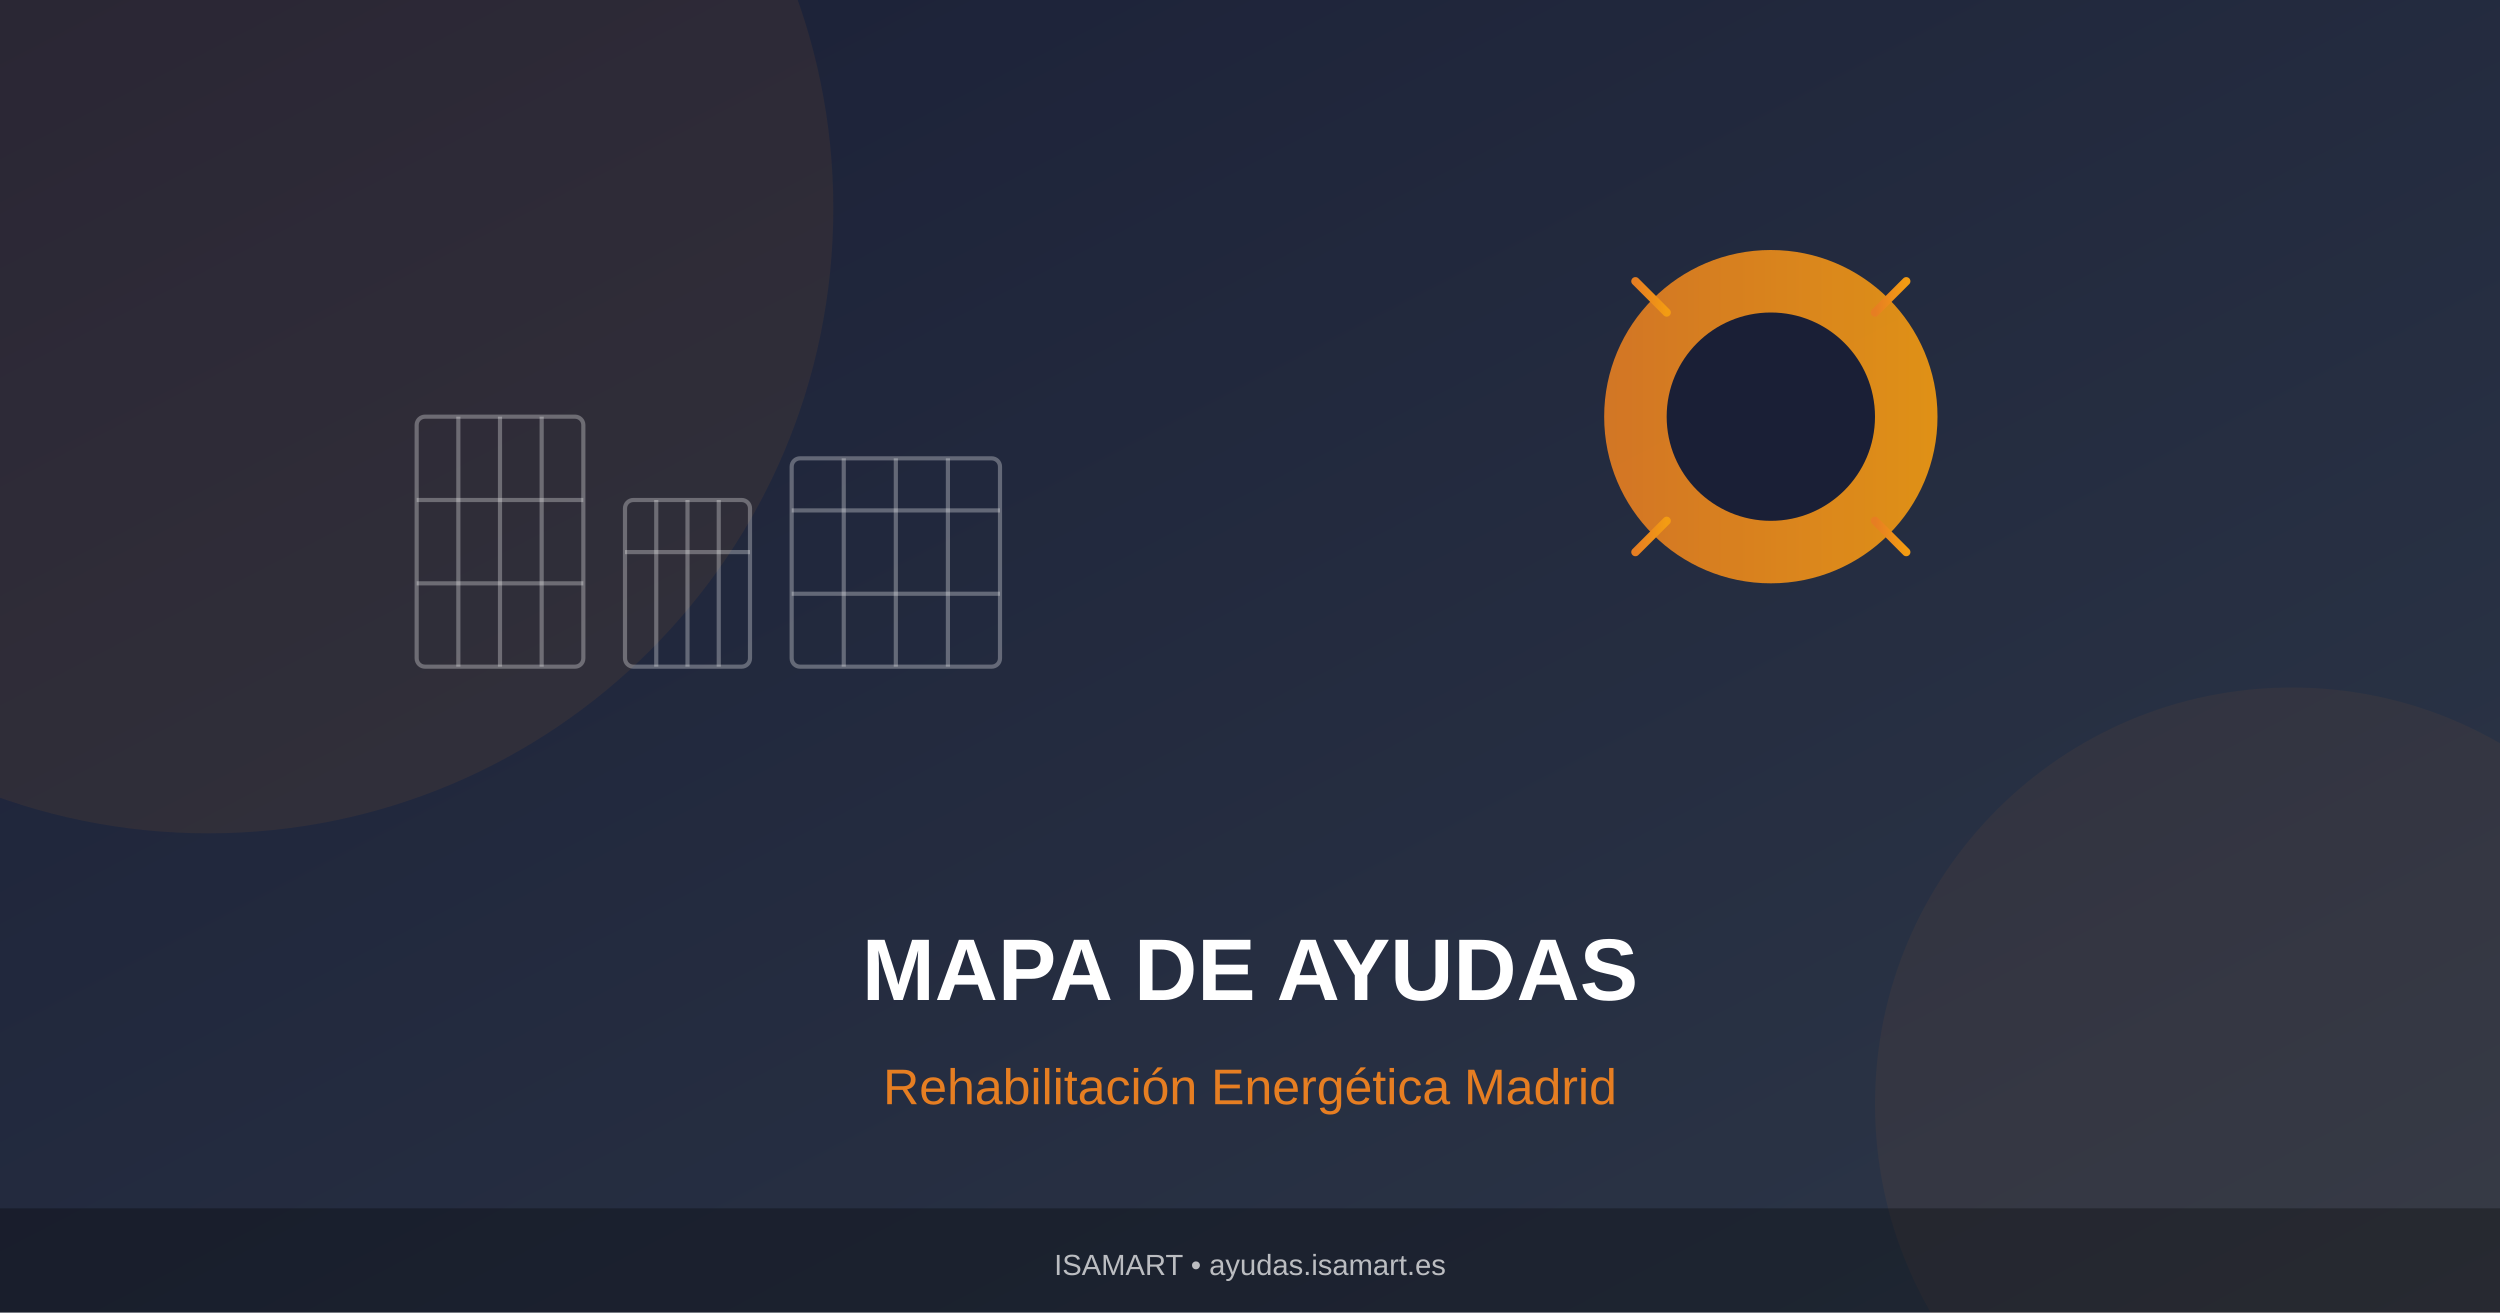
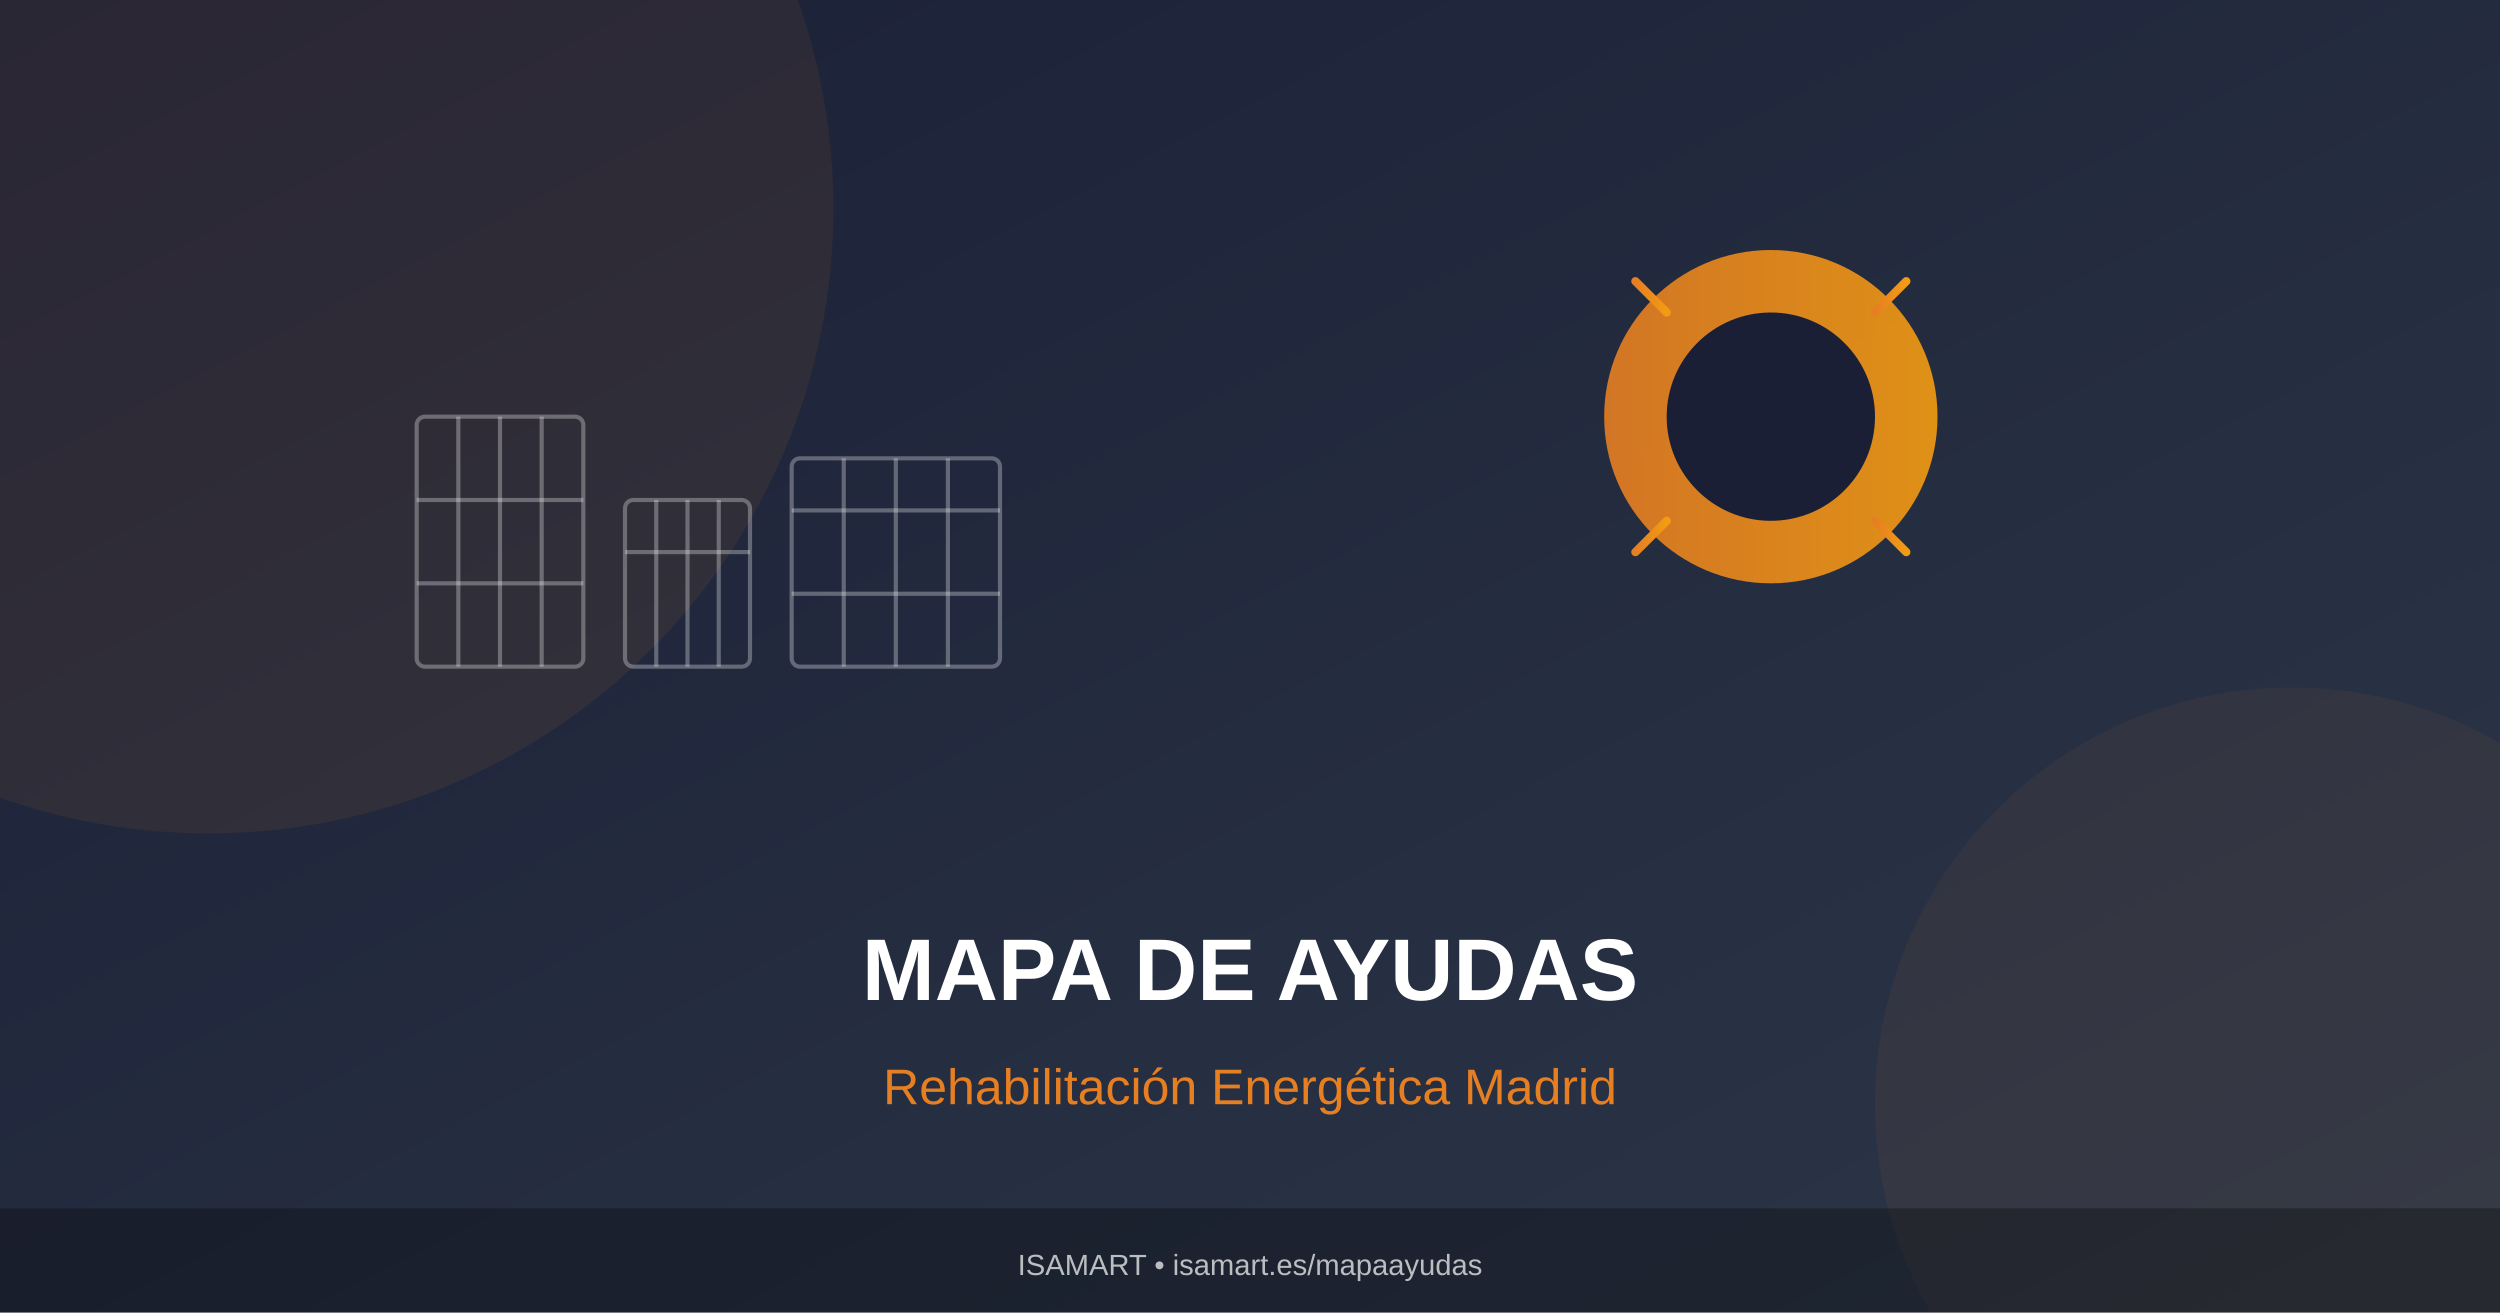
<svg xmlns="http://www.w3.org/2000/svg" viewBox="0 0 1200 630" width="1200" height="630">
  <defs>
    <linearGradient id="bg" x1="0%" y1="0%" x2="100%" y2="100%">
      <stop offset="0%" style="stop-color:#1a1f36" />
      <stop offset="100%" style="stop-color:#2d3748" />
    </linearGradient>
    <linearGradient id="accent" x1="0%" y1="0%" x2="100%" y2="0%">
      <stop offset="0%" style="stop-color:#e67e22" />
      <stop offset="100%" style="stop-color:#f39c12" />
    </linearGradient>
  </defs>
  <rect width="1200" height="630" fill="url(#bg)" />
  <circle cx="100" cy="100" r="300" fill="rgba(230,126,34,0.08)" />
  <circle cx="1100" cy="530" r="200" fill="rgba(230,126,34,0.06)" />
  <g transform="translate(200, 200)" fill="none" stroke="rgba(255,255,255,0.3)" stroke-width="2">
    <rect x="0" y="0" width="80" height="120" rx="4" />
    <line x1="20" y1="0" x2="20" y2="120" />
    <line x1="40" y1="0" x2="40" y2="120" />
    <line x1="60" y1="0" x2="60" y2="120" />
    <line x1="0" y1="40" x2="80" y2="40" />
    <line x1="0" y1="80" x2="80" y2="80" />
    <rect x="100" y="40" width="60" height="80" rx="4" />
    <line x1="115" y1="40" x2="115" y2="120" />
    <line x1="130" y1="40" x2="130" y2="120" />
    <line x1="145" y1="40" x2="145" y2="120" />
    <line x1="100" y1="65" x2="160" y2="65" />
    <rect x="180" y="20" width="100" height="100" rx="4" />
    <line x1="205" y1="20" x2="205" y2="120" />
    <line x1="230" y1="20" x2="230" y2="120" />
    <line x1="255" y1="20" x2="255" y2="120" />
    <line x1="180" y1="45" x2="280" y2="45" />
    <line x1="180" y1="85" x2="280" y2="85" />
  </g>
  <g transform="translate(850, 200)">
    <circle cx="0" cy="0" r="80" fill="url(#accent)" opacity="0.9" />
    <circle cx="0" cy="0" r="50" fill="#1a1f36" />
    <g stroke="url(#accent)" stroke-width="4" stroke-linecap="round">
      <line x1="0" y1="-70" x2="0" y2="-90" />
      <line x1="50" y1="-50" x2="65" y2="-65" />
      <line x1="70" y1="0" x2="90" y2="0" />
      <line x1="50" y1="50" x2="65" y2="65" />
      <line x1="0" y1="70" x2="0" y2="90" />
      <line x1="-50" y1="50" x2="-65" y2="65" />
      <line x1="-70" y1="0" x2="-90" y2="0" />
      <line x1="-50" y1="-50" x2="-65" y2="-65" />
    </g>
  </g>
  <text x="600" y="480" text-anchor="middle" font-family="Arial, sans-serif" font-size="42" font-weight="bold" fill="#ffffff">
    MAPA DE AYUDAS
  </text>
  <text x="600" y="530" text-anchor="middle" font-family="Arial, sans-serif" font-size="24" fill="#e67e22">
    Rehabilitación Energética Madrid
  </text>
  <rect x="0" y="580" width="1200" height="50" fill="rgba(0,0,0,0.3)" />
  <text x="600" y="612" text-anchor="middle" font-family="Arial, sans-serif" font-size="14" fill="rgba(255,255,255,0.7)">
-     ISAMART • ayudas.isamart.es
+     ISAMART • isamart.es/mapaayudas
  </text>
</svg>
